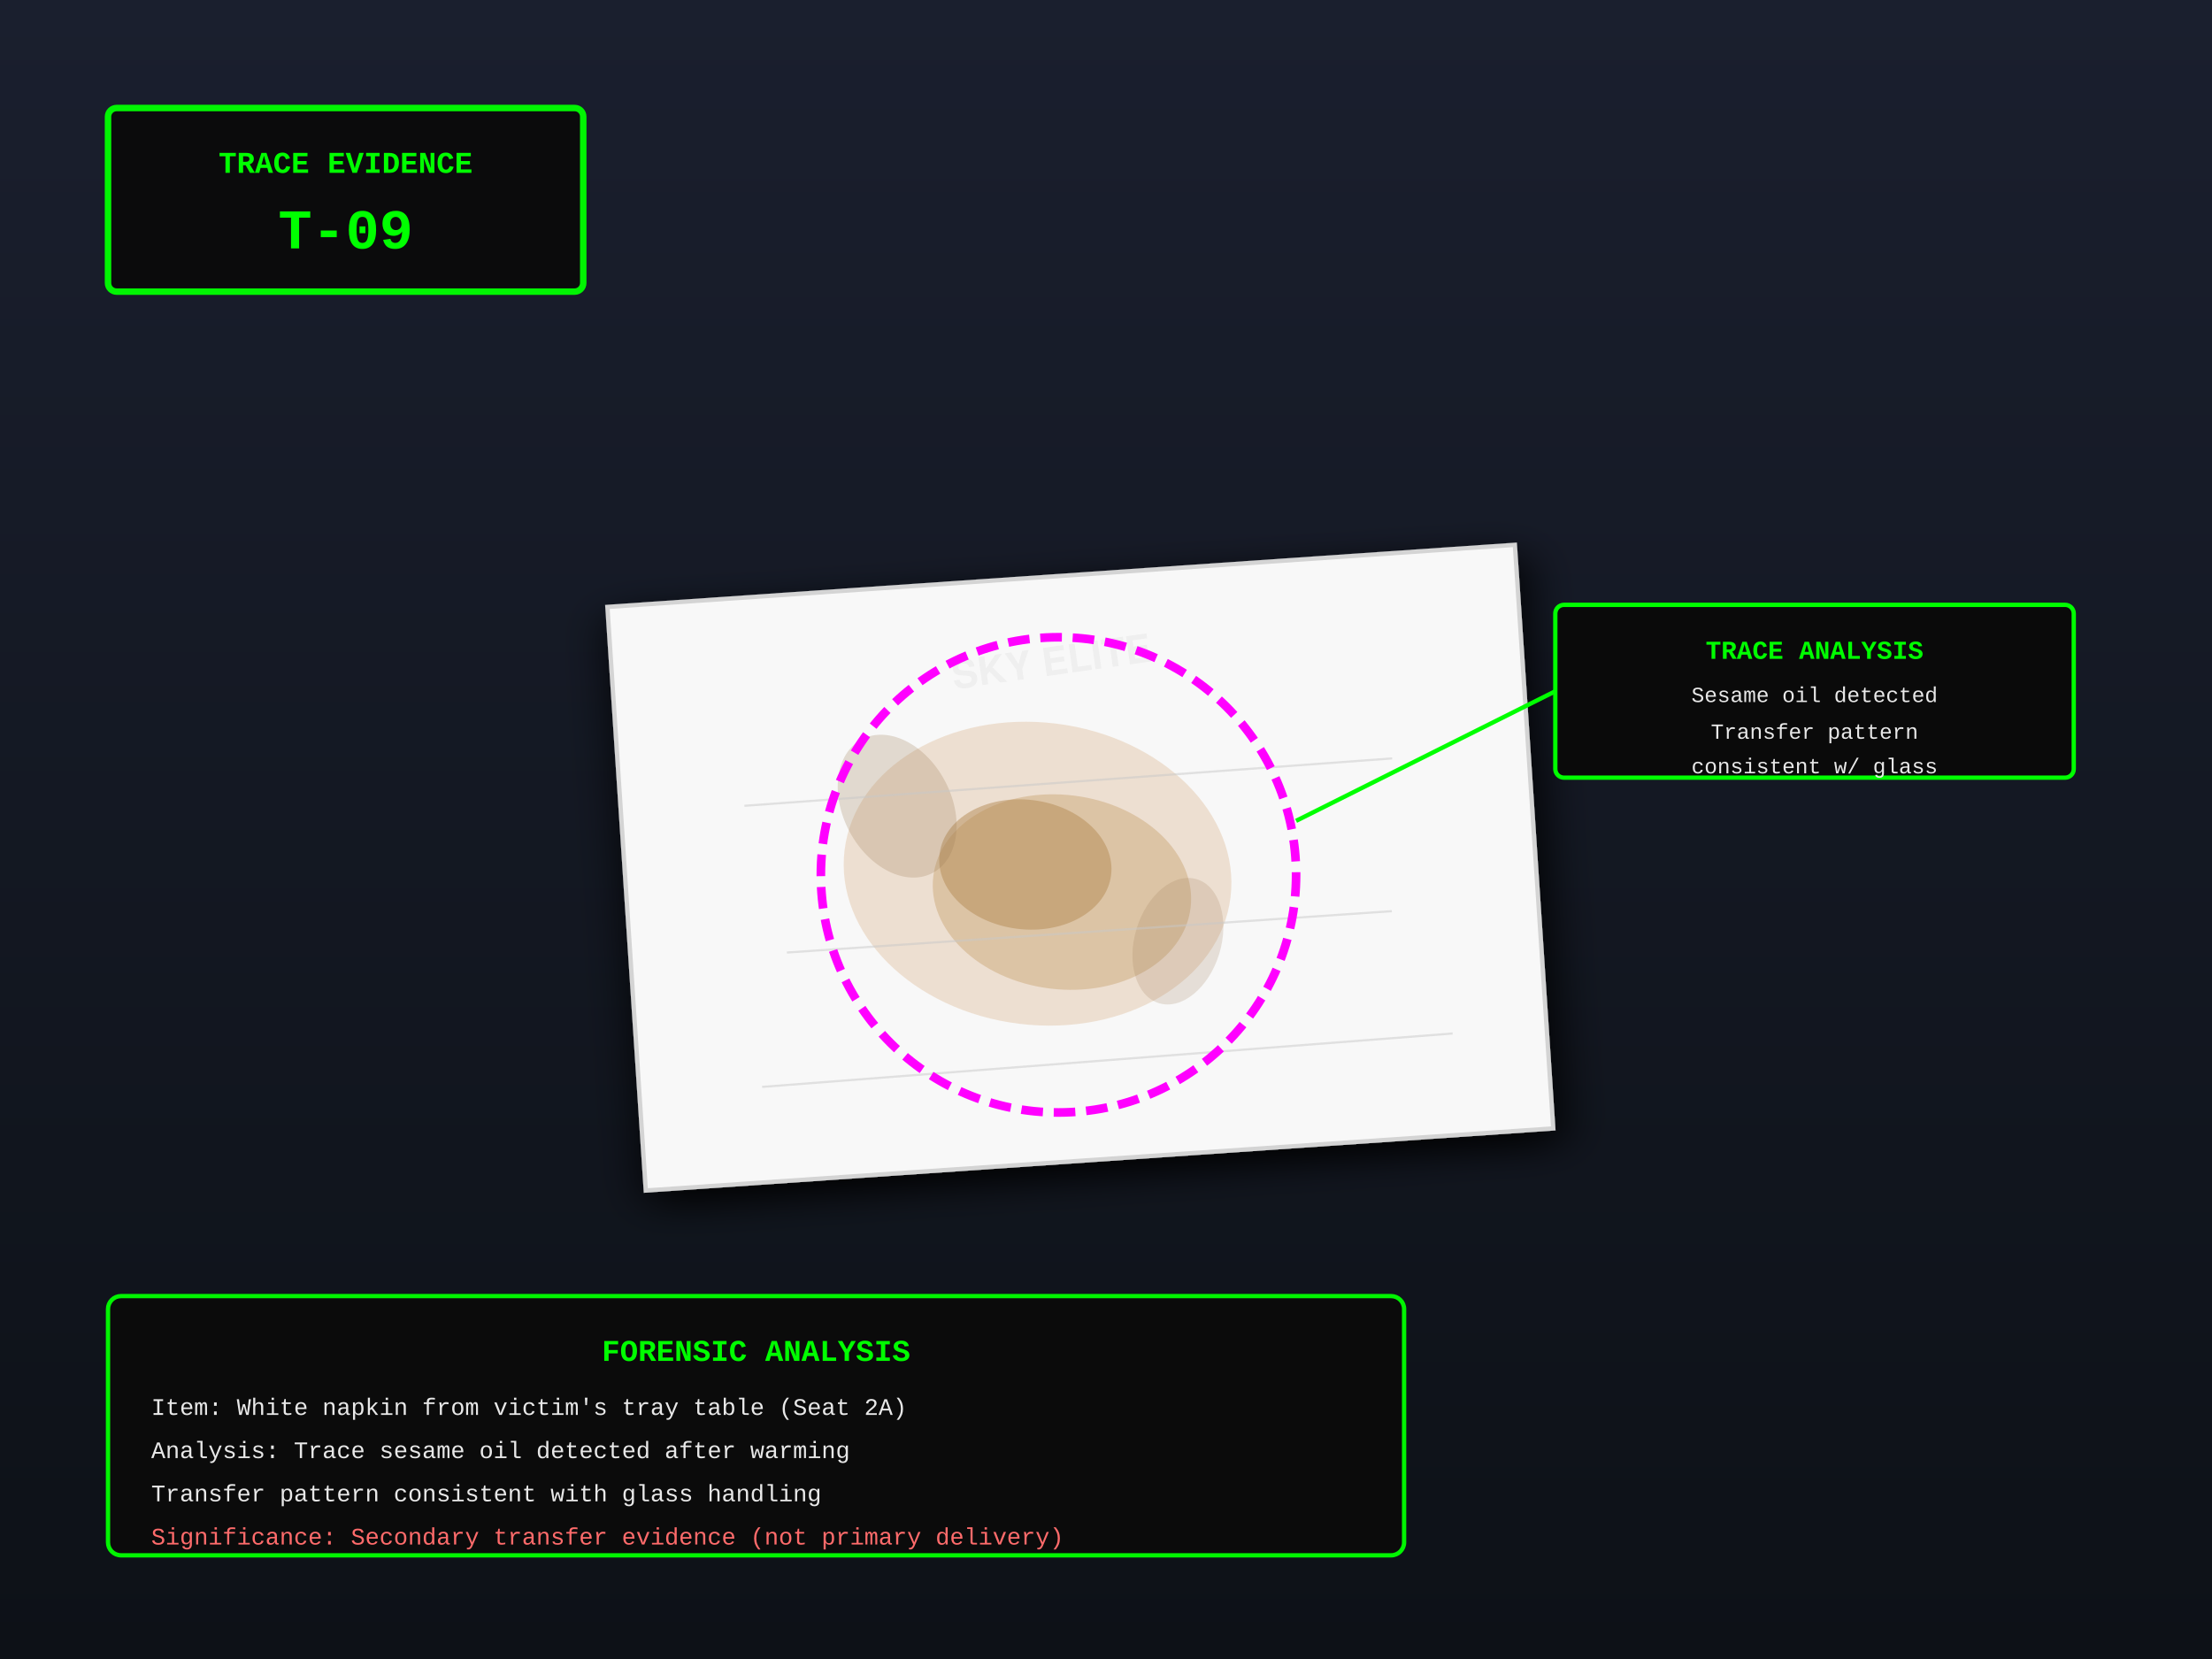
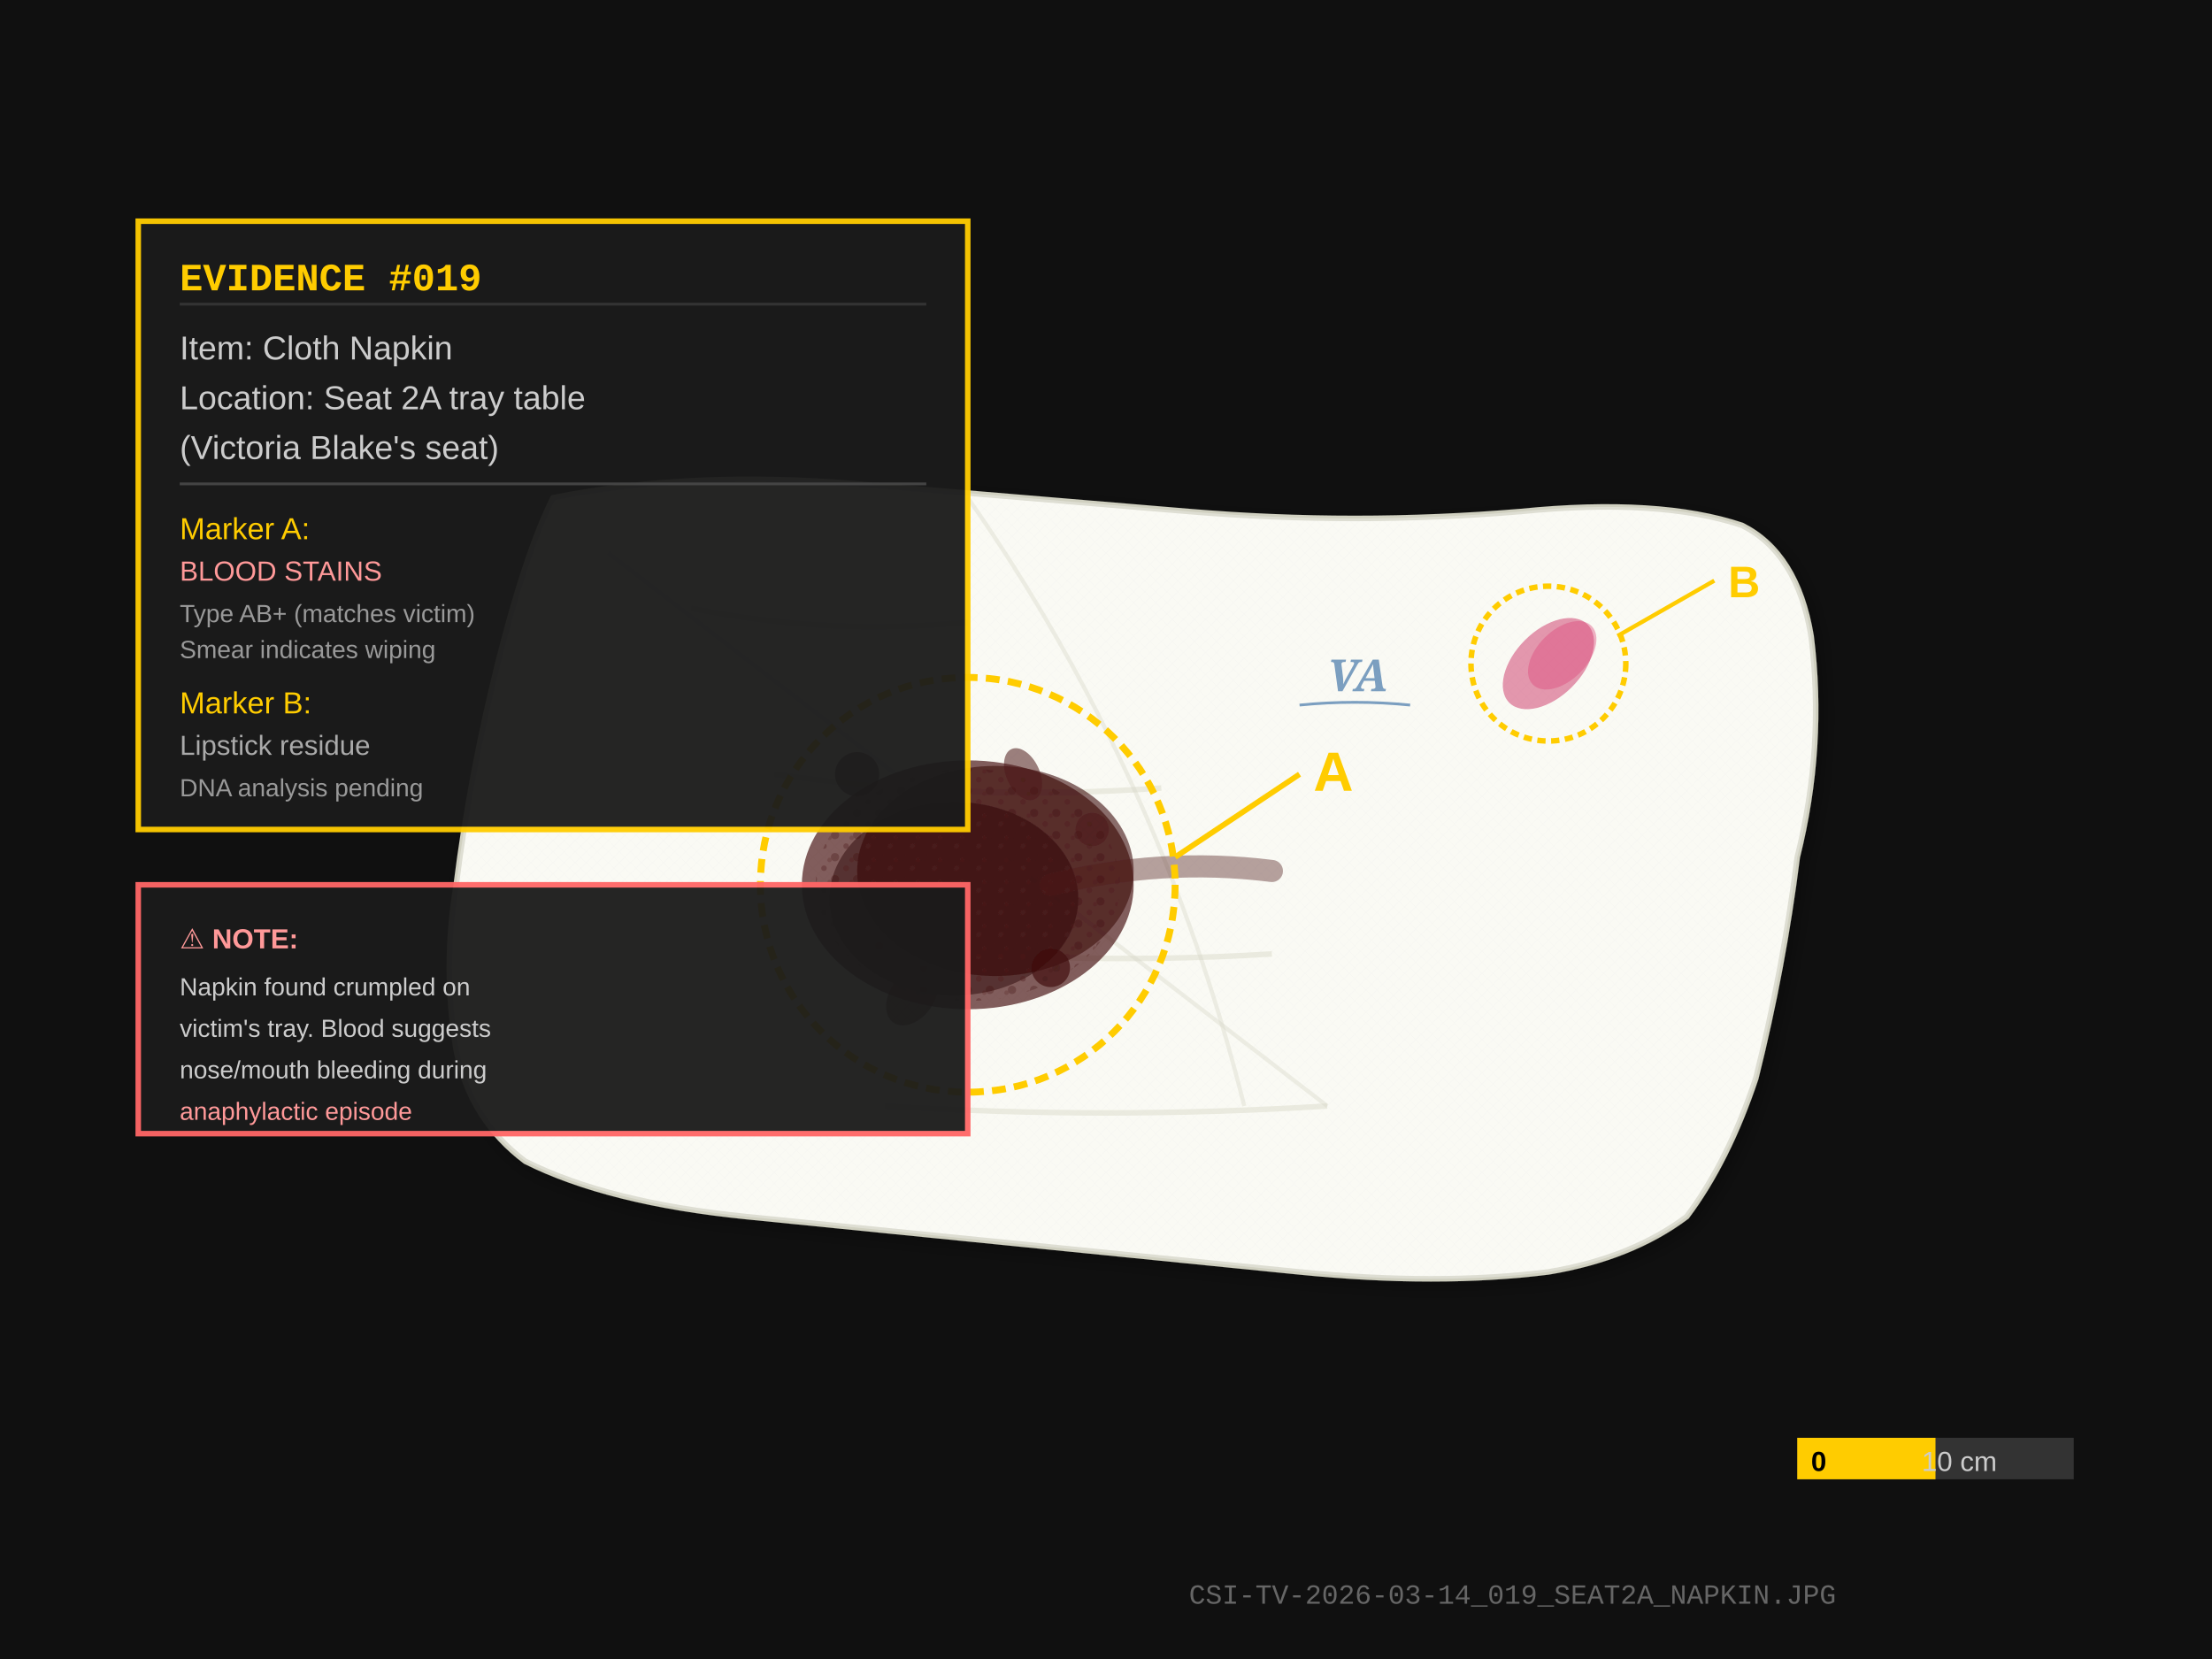
- <svg xmlns="http://www.w3.org/2000/svg" width="1024" height="768" viewBox="0 0 1024 768">
+ <svg xmlns="http://www.w3.org/2000/svg" viewBox="0 0 800 600">
  <defs>
-     <linearGradient id="bg" x1="0%" y1="0%" x2="0%" y2="100%">
-       <stop offset="0%" style="stop-color:#1a1f2e;stop-opacity:1" />
-       <stop offset="100%" style="stop-color:#0d1117;stop-opacity:1" />
-     </linearGradient>
-     <filter id="napkinShadow">
-       <feGaussianBlur in="SourceAlpha" stdDeviation="10" />
-       <feOffset dx="2" dy="6" />
+     <filter id="shadow">
+       <feGaussianBlur in="SourceAlpha" stdDeviation="3" />
+       <feOffset dx="2" dy="2" result="offsetblur" />
+       <feComponentTransfer>
+         <feFuncA type="linear" slope="0.3" />
+       </feComponentTransfer>
      <feMerge>
        <feMergeNode />
        <feMergeNode in="SourceGraphic" />
      </feMerge>
    </filter>
+     <pattern id="linen" patternUnits="userSpaceOnUse" width="4" height="4">
+       <rect width="4" height="4" fill="#f8f8f0" />
+       <path d="M0,0 L4,4 M4,0 L0,4" stroke="#f0f0e8" stroke-width="0.3" opacity="0.5" />
+     </pattern>
+     <pattern id="bloodstain" patternUnits="userSpaceOnUse" width="8" height="8">
+       <circle cx="2" cy="2" r="1" fill="#4d1a1a" opacity="0.6" />
+       <circle cx="6" cy="6" r="1.5" fill="#3d0d0d" opacity="0.5" />
+       <circle cx="4" cy="7" r="0.8" fill="#4d1a1a" opacity="0.4" />
+     </pattern>
  </defs>
-   <rect width="1024" height="768" fill="url(#bg)" />
-   <rect x="50" y="50" width="220" height="85" rx="4" fill="#0a0a0a" stroke="#00ff00" stroke-width="3" opacity="0.95" />
-   <text x="160" y="80" fill="#00ff00" font-family="'Courier New', monospace" font-size="14" font-weight="bold" text-anchor="middle">TRACE EVIDENCE</text>
-   <text x="160" y="115" fill="#00ff00" font-family="'Courier New', monospace" font-size="26" font-weight="bold" text-anchor="middle">T-09</text>
-   <g filter="url(#napkinShadow)" transform="rotate(-8 512 400)">
-     <polygon points="300,250 720,280 700,550 280,520" fill="#f8f8f8" stroke="#d4d4d4" stroke-width="2" />
-     <text x="500" y="310" fill="#e0e0e0" font-family="'Helvetica', sans-serif" font-size="18" font-weight="bold" text-anchor="middle" opacity="0.4">SKY ELITE</text>
-     <ellipse cx="480" cy="400" rx="90" ry="70" fill="#d4a574" opacity="0.3" transform="rotate(15 480 400)" />
-     <ellipse cx="490" cy="410" rx="60" ry="45" fill="#c49a64" opacity="0.4" transform="rotate(15 490 410)" />
-     <ellipse cx="475" cy="395" rx="40" ry="30" fill="#b48a54" opacity="0.5" transform="rotate(15 475 395)" />
-     <ellipse cx="420" cy="360" rx="25" ry="35" fill="#9a7a54" opacity="0.25" transform="rotate(-20 420 360)" />
-     <ellipse cx="540" cy="440" rx="20" ry="30" fill="#9a7a54" opacity="0.2" transform="rotate(25 540 440)" />
-     <line x1="350" y1="350" x2="650" y2="370" stroke="#c8c8c8" stroke-width="1" opacity="0.5" />
-     <line x1="360" y1="420" x2="640" y2="440" stroke="#c8c8c8" stroke-width="1" opacity="0.5" />
-     <line x1="340" y1="480" x2="660" y2="500" stroke="#c8c8c8" stroke-width="1" opacity="0.5" />
+   <rect width="800" height="600" fill="#0a0a0a" />
+   <rect x="0" y="0" width="800" height="600" fill="#1a1a1a" opacity="0.4" />
+   <g filter="url(#shadow)">
+     <path d="M 200 180               Q 250 170 310 175 Q 370 180 430 185 Q 490 190 550 185 Q 600 180 630 190              Q 650 200 655 230 Q 660 270 650 310 Q 645 350 635 390              Q 625 420 610 440 Q 590 455 560 460 Q 520 465 470 460              Q 420 455 370 450 Q 320 445 270 440 Q 220 435 190 420              Q 170 405 165 380 Q 160 350 165 320 Q 170 280 180 240              Q 190 200 200 180 Z" fill="url(#linen)" stroke="#d0d0c0" stroke-width="2" />
+     <path d="M 200 180 Q 250 170 310 175 Q 370 180 430 185 Q 490 190 550 185 Q 600 180 630 190              Q 650 200 655 230 Q 660 270 650 310 Q 645 350 635 390              Q 625 420 610 440 Q 590 455 560 460 Q 520 465 470 460              Q 420 455 370 450 Q 320 445 270 440 Q 220 435 190 420              Q 170 405 165 380 Q 160 350 165 320 Q 170 280 180 240              Q 190 200 200 180 Z" fill="#ffffff" opacity="0.3" />
+     <path d="M 250 220 Q 300 230 350 225" fill="none" stroke="#e0e0d0" stroke-width="2" opacity="0.6" />
+     <path d="M 280 280 Q 350 290 420 285" fill="none" stroke="#e0e0d0" stroke-width="2" opacity="0.6" />
+     <path d="M 300 340 Q 380 350 460 345" fill="none" stroke="#e0e0d0" stroke-width="2" opacity="0.6" />
+     <path d="M 320 400 Q 400 405 480 400" fill="none" stroke="#e0e0d0" stroke-width="2" opacity="0.6" />
+     <path d="M 220 200 Q 350 300 480 400" fill="none" stroke="#d8d8c8" stroke-width="1.5" opacity="0.4" />
+     <path d="M 350 180 Q 420 280 450 400" fill="none" stroke="#d8d8c8" stroke-width="1.5" opacity="0.4" />
+     <g opacity="0.7">
+       <text x="480" y="250" font-family="Georgia, serif" font-size="16" font-weight="bold" fill="#4477aa" font-style="italic">VA</text>
+       <path d="M 470 255 Q 490 253 510 255" fill="none" stroke="#4477aa" stroke-width="1" />
+     </g>
+     <g>
+       <ellipse cx="350" cy="320" rx="60" ry="45" fill="#4d1a1a" opacity="0.7" />
+       <ellipse cx="360" cy="315" rx="50" ry="38" fill="#3d0d0d" opacity="0.6" />
+       <ellipse cx="345" cy="325" rx="45" ry="35" fill="#2d0505" opacity="0.5" />
+       <ellipse cx="350" cy="320" rx="55" ry="42" fill="url(#bloodstain)" opacity="0.6" />
+       <circle cx="310" cy="280" r="8" fill="#4d1a1a" opacity="0.65" />
+       <circle cx="395" cy="300" r="6" fill="#4d1a1a" opacity="0.6" />
+       <circle cx="380" cy="350" r="7" fill="#3d0d0d" opacity="0.65" />
+       <circle cx="320" cy="340" r="5" fill="#4d1a1a" opacity="0.55" />
+       <ellipse cx="370" cy="280" rx="6" ry="10" fill="#4d1a1a" opacity="0.55" transform="rotate(-25 370 280)" />
+       <ellipse cx="330" cy="360" rx="8" ry="12" fill="#4d1a1a" opacity="0.6" transform="rotate(35 330 360)" />
+       <path d="M 380 320 Q 420 310 460 315" fill="none" stroke="#4d1a1a" stroke-width="8" opacity="0.4" stroke-linecap="round" />
+     </g>
+     <ellipse cx="560" cy="240" rx="20" ry="12" fill="#cc3366" opacity="0.5" transform="rotate(-45 560 240)" />
+     <ellipse cx="565" cy="237" rx="15" ry="9" fill="#dd4477" opacity="0.4" transform="rotate(-45 565 237)" />
  </g>
-   <circle cx="490" cy="405" r="110" fill="none" stroke="#ff00ff" stroke-width="4" stroke-dasharray="10,5" />
-   <line x1="600" y1="380" x2="720" y2="320" stroke="#00ff00" stroke-width="2" />
-   <rect x="720" y="280" width="240" height="80" rx="4" fill="#0a0a0a" stroke="#00ff00" stroke-width="2" />
-   <text x="840" y="305" fill="#00ff00" font-family="'Courier New', monospace" font-size="12" font-weight="bold" text-anchor="middle">TRACE ANALYSIS</text>
-   <text x="840" y="325" fill="#e8e8e8" font-family="'Courier New', monospace" font-size="10" text-anchor="middle">Sesame oil detected</text>
-   <text x="840" y="342" fill="#e8e8e8" font-family="'Courier New', monospace" font-size="10" text-anchor="middle">Transfer pattern</text>
-   <text x="840" y="358" fill="#e8e8e8" font-family="'Courier New', monospace" font-size="10" text-anchor="middle">consistent w/ glass</text>
-   <rect x="50" y="600" width="600" height="120" rx="6" fill="#0a0a0a" stroke="#00ff00" stroke-width="2" opacity="0.95" />
-   <text x="350" y="630" fill="#00ff00" font-family="'Courier New', monospace" font-size="14" font-weight="bold" text-anchor="middle">FORENSIC ANALYSIS</text>
-   <text x="70" y="655" fill="#e8e8e8" font-family="'Courier New', monospace" font-size="11">Item: White napkin from victim's tray table (Seat 2A)</text>
-   <text x="70" y="675" fill="#e8e8e8" font-family="'Courier New', monospace" font-size="11">Analysis: Trace sesame oil detected after warming</text>
-   <text x="70" y="695" fill="#e8e8e8" font-family="'Courier New', monospace" font-size="11">Transfer pattern consistent with glass handling</text>
-   <text x="70" y="715" fill="#ff6b6b" font-family="'Courier New', monospace" font-size="11">Significance: Secondary transfer evidence (not primary delivery)</text>
+   <g>
+     <circle cx="350" cy="320" r="75" fill="none" stroke="#ffcc00" stroke-width="2.5" stroke-dasharray="5,3" />
+     <line x1="425" y1="310" x2="470" y2="280" stroke="#ffcc00" stroke-width="2" />
+     <text x="475" y="286" font-family="Arial, sans-serif" font-size="20" font-weight="bold" fill="#ffcc00">A</text>
+     <circle cx="560" cy="240" r="28" fill="none" stroke="#ffcc00" stroke-width="2" stroke-dasharray="3,2" />
+     <line x1="585" y1="230" x2="620" y2="210" stroke="#ffcc00" stroke-width="1.5" />
+     <text x="625" y="216" font-family="Arial, sans-serif" font-size="16" font-weight="bold" fill="#ffcc00">B</text>
+   </g>
+   <g>
+     <rect x="50" y="80" width="300" height="220" fill="#1a1a1a" stroke="#ffcc00" stroke-width="2" opacity="0.95" />
+     <text x="65" y="105" font-family="Courier New, monospace" font-size="14" font-weight="bold" fill="#ffcc00">EVIDENCE #019</text>
+     <line x1="65" y1="110" x2="335" y2="110" stroke="#333" stroke-width="1" />
+     <text x="65" y="130" font-family="Arial, sans-serif" font-size="12" fill="#ccc">Item: Cloth Napkin</text>
+     <text x="65" y="148" font-family="Arial, sans-serif" font-size="12" fill="#ccc">Location: Seat 2A tray table</text>
+     <text x="65" y="166" font-family="Arial, sans-serif" font-size="12" fill="#ccc">(Victoria Blake's seat)</text>
+     <line x1="65" y1="175" x2="335" y2="175" stroke="#444" stroke-width="1" />
+     <text x="65" y="195" font-family="Arial, sans-serif" font-size="11" fill="#ffcc00">Marker A:</text>
+     <text x="65" y="210" font-family="Arial, sans-serif" font-size="10" fill="#ff9999">BLOOD STAINS</text>
+     <text x="65" y="225" font-family="Arial, sans-serif" font-size="9" fill="#999">Type AB+ (matches victim)</text>
+     <text x="65" y="238" font-family="Arial, sans-serif" font-size="9" fill="#999">Smear indicates wiping</text>
+     <text x="65" y="258" font-family="Arial, sans-serif" font-size="11" fill="#ffcc00">Marker B:</text>
+     <text x="65" y="273" font-family="Arial, sans-serif" font-size="10" fill="#aaa">Lipstick residue</text>
+     <text x="65" y="288" font-family="Arial, sans-serif" font-size="9" fill="#999">DNA analysis pending</text>
+   </g>
+   <g>
+     <rect x="50" y="320" width="300" height="90" fill="#1a1a1a" stroke="#ff6666" stroke-width="2" opacity="0.95" />
+     <text x="65" y="343" font-family="Arial, sans-serif" font-size="10" fill="#ff9999" font-weight="bold">⚠ NOTE:</text>
+     <text x="65" y="360" font-family="Arial, sans-serif" font-size="9" fill="#ccc">Napkin found crumpled on</text>
+     <text x="65" y="375" font-family="Arial, sans-serif" font-size="9" fill="#ccc">victim's tray. Blood suggests</text>
+     <text x="65" y="390" font-family="Arial, sans-serif" font-size="9" fill="#ccc">nose/mouth bleeding during</text>
+     <text x="65" y="405" font-family="Arial, sans-serif" font-size="9" fill="#ff9999">anaphylactic episode</text>
+   </g>
+   <g>
+     <rect x="650" y="520" width="100" height="15" fill="#333" />
+     <rect x="650" y="520" width="50" height="15" fill="#ffcc00" />
+     <text x="655" y="532" font-family="Arial, sans-serif" font-size="10" fill="#000" font-weight="bold">0</text>
+     <text x="695" y="532" font-family="Arial, sans-serif" font-size="10" fill="#ccc">10 cm</text>
+   </g>
+   <text x="430" y="580" font-family="Courier New, monospace" font-size="10" fill="#666">CSI-TV-2026-03-14_019_SEAT2A_NAPKIN.JPG</text>
</svg>
